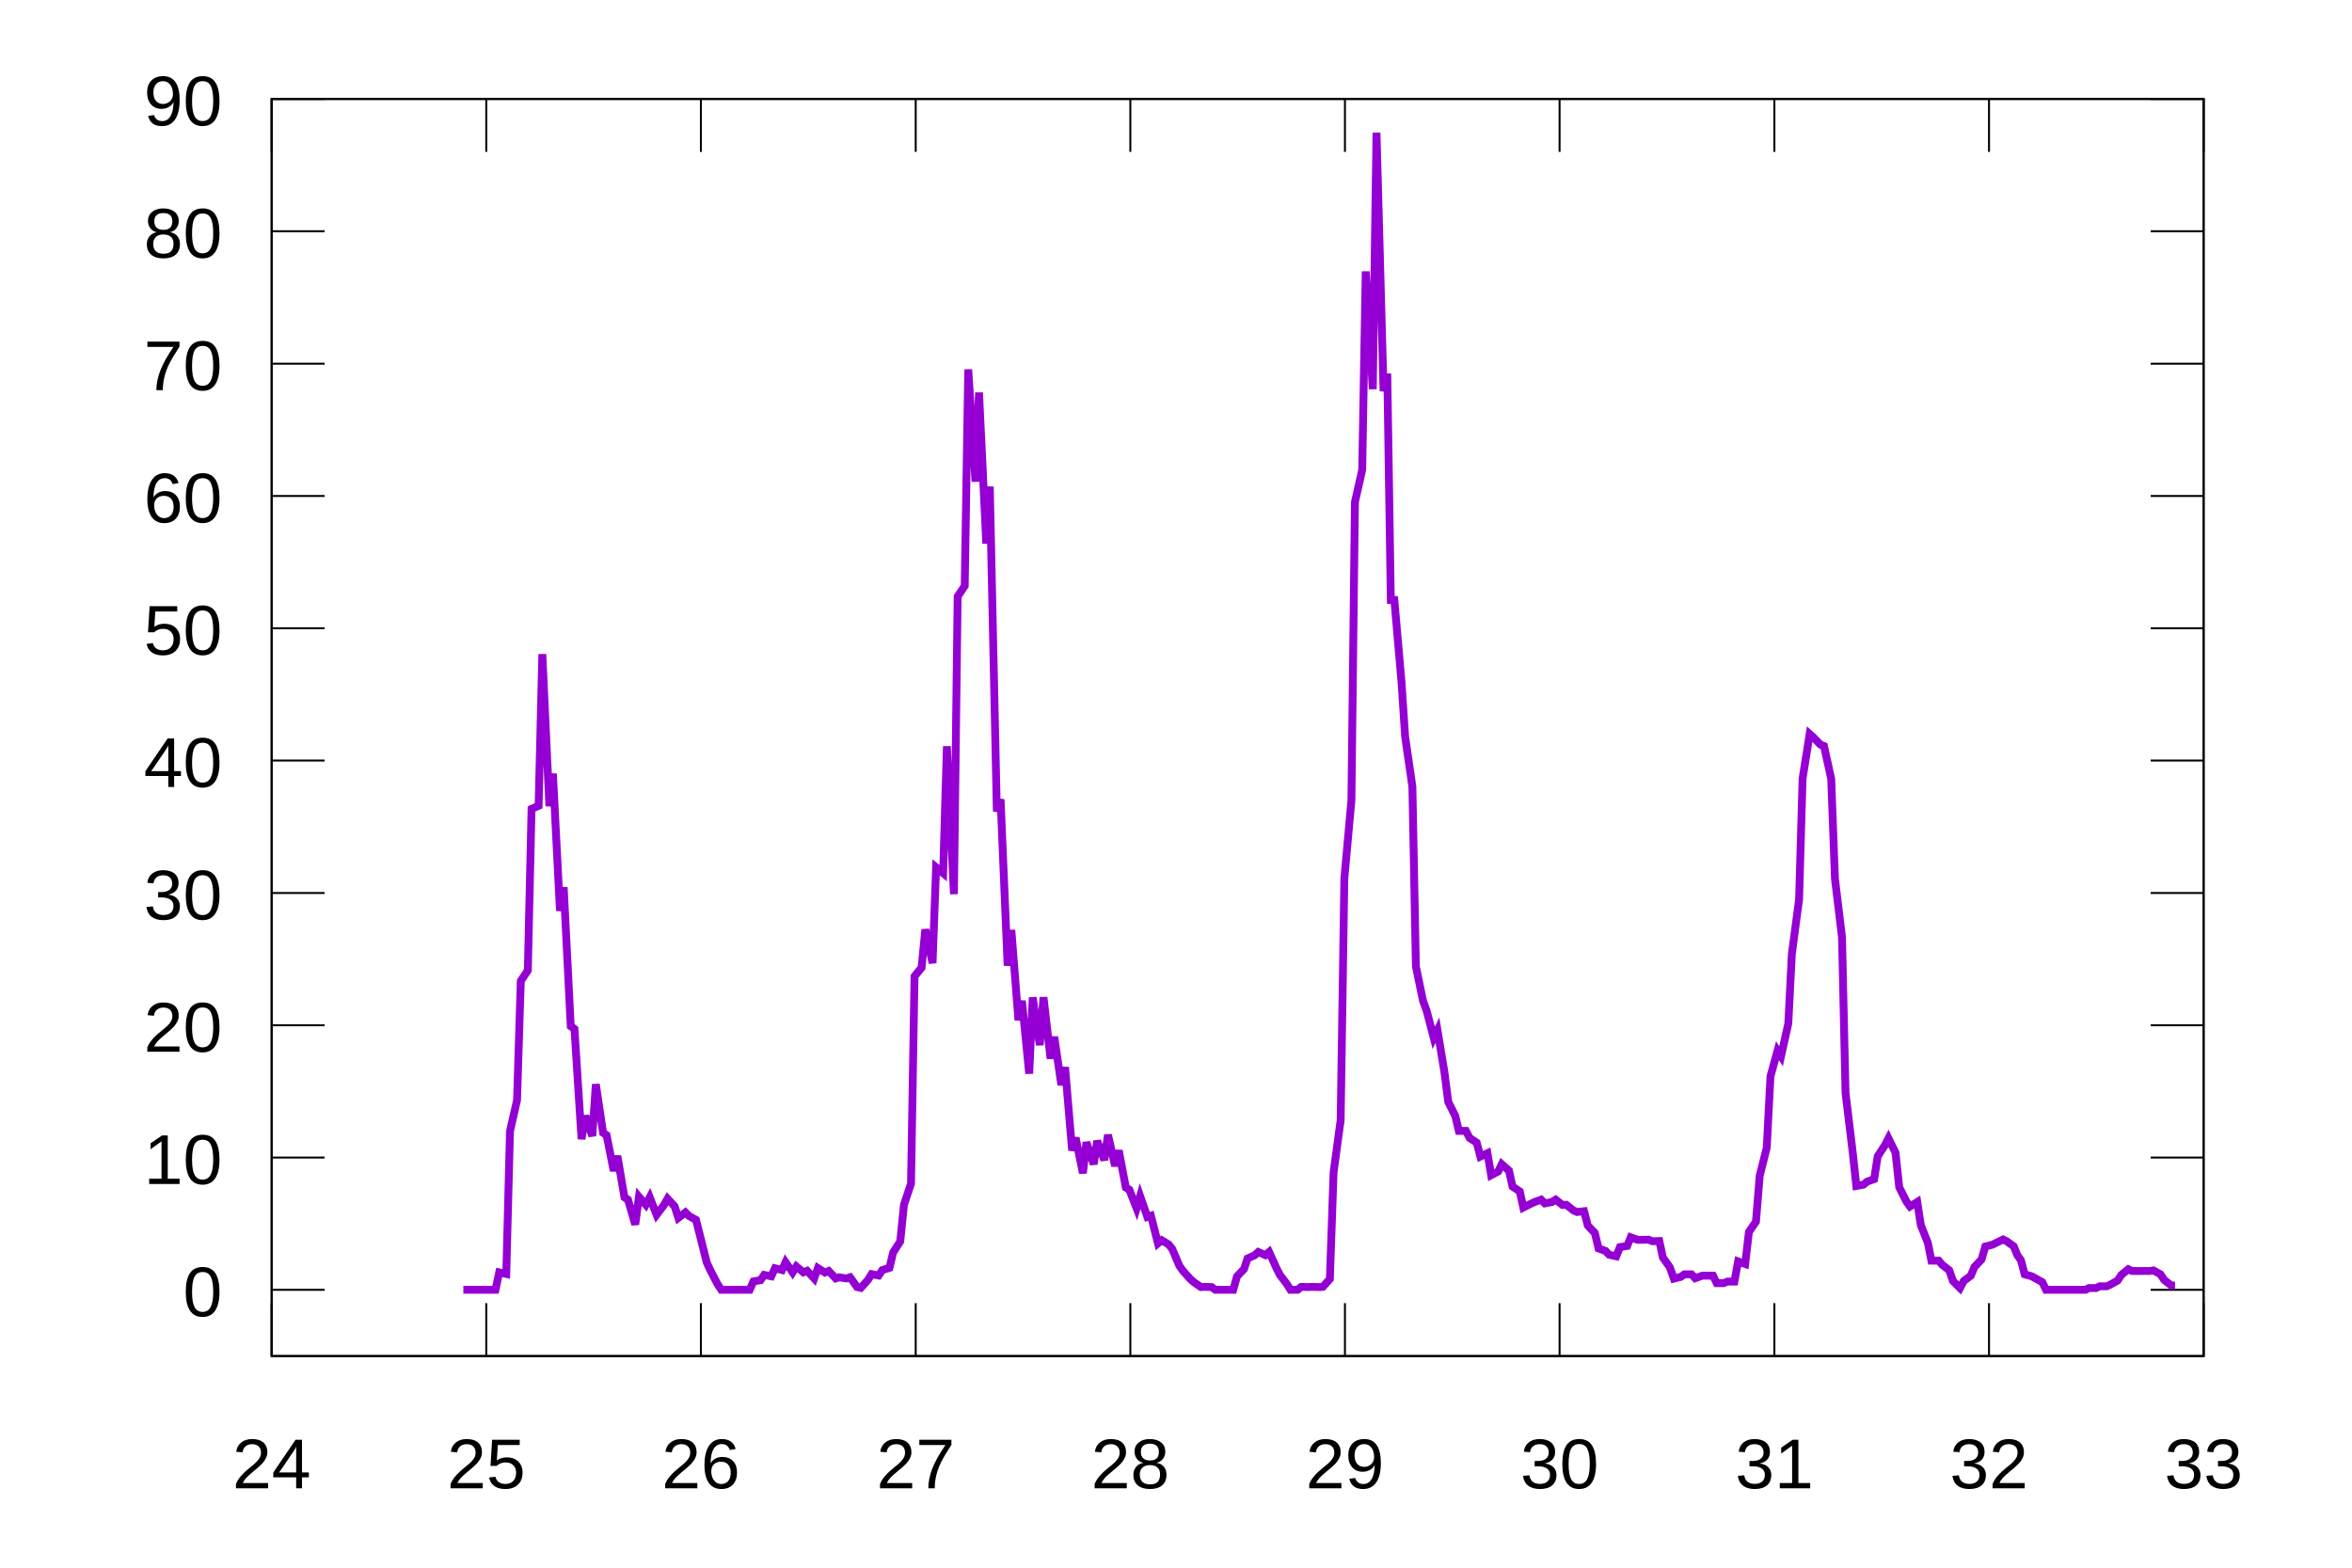
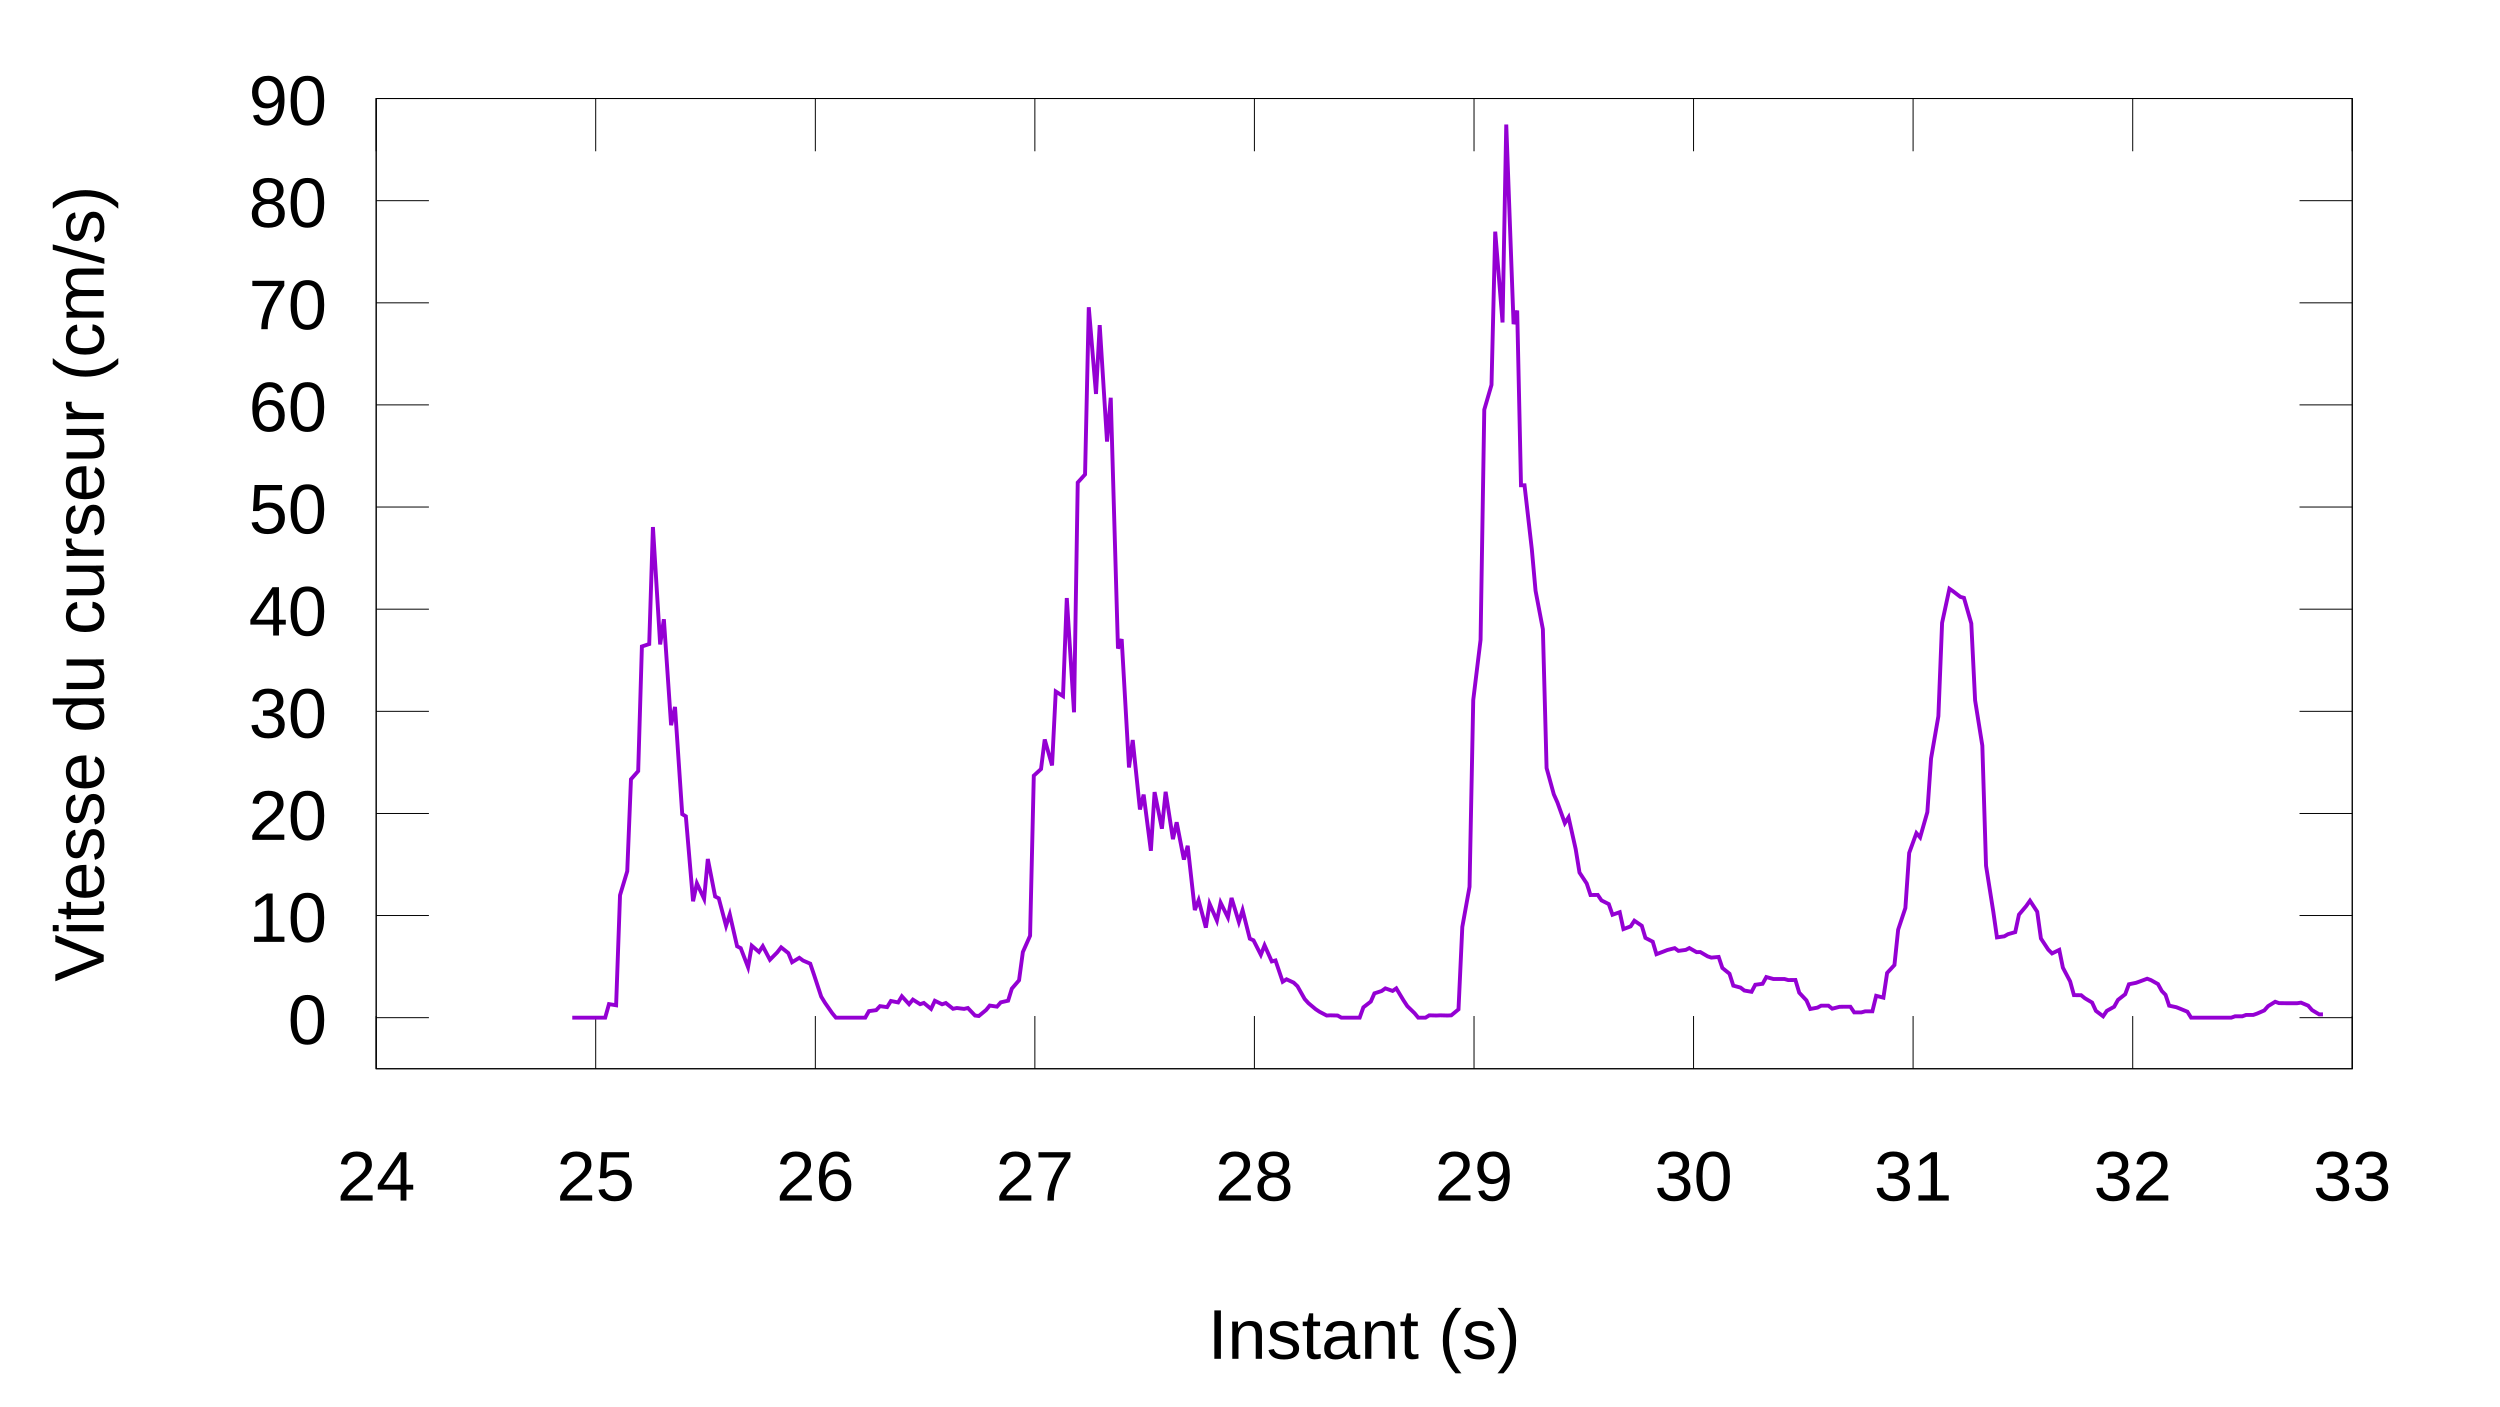
- <svg xmlns="http://www.w3.org/2000/svg" xmlns:xlink="http://www.w3.org/1999/xlink" width="1200" height="800" viewBox="0 0 1200 800">
+ <svg xmlns="http://www.w3.org/2000/svg" xmlns:xlink="http://www.w3.org/1999/xlink" width="2560" height="1440" viewBox="0 0 2560 1440">
  <g id="gnuplot_canvas">
-     <rect x="0" y="0" width="1200" height="800" fill="none" />
+     <rect x="0" y="0" width="2560" height="1440" fill="none" />
    <defs>
      <circle id="gpDot" r="0.5" stroke-width="0.5" />
-       <path id="gpPt0" stroke-width="0.074" stroke="currentColor" d="M-1,0 h2 M0,-1 v2" />
-       <path id="gpPt1" stroke-width="0.074" stroke="currentColor" d="M-1,-1 L1,1 M1,-1 L-1,1" />
-       <path id="gpPt2" stroke-width="0.074" stroke="currentColor" d="M-1,0 L1,0 M0,-1 L0,1 M-1,-1 L1,1 M-1,1 L1,-1" />
-       <rect id="gpPt3" stroke-width="0.074" stroke="currentColor" x="-1" y="-1" width="2" height="2" />
-       <rect id="gpPt4" stroke-width="0.074" stroke="currentColor" fill="currentColor" x="-1" y="-1" width="2" height="2" />
-       <circle id="gpPt5" stroke-width="0.074" stroke="currentColor" cx="0" cy="0" r="1" />
+       <path id="gpPt0" stroke-width="0.037" stroke="currentColor" d="M-1,0 h2 M0,-1 v2" />
+       <path id="gpPt1" stroke-width="0.037" stroke="currentColor" d="M-1,-1 L1,1 M1,-1 L-1,1" />
+       <path id="gpPt2" stroke-width="0.037" stroke="currentColor" d="M-1,0 L1,0 M0,-1 L0,1 M-1,-1 L1,1 M-1,1 L1,-1" />
+       <rect id="gpPt3" stroke-width="0.037" stroke="currentColor" x="-1" y="-1" width="2" height="2" />
+       <rect id="gpPt4" stroke-width="0.037" stroke="currentColor" fill="currentColor" x="-1" y="-1" width="2" height="2" />
+       <circle id="gpPt5" stroke-width="0.037" stroke="currentColor" cx="0" cy="0" r="1" />
      <use xlink:href="#gpPt5" id="gpPt6" fill="currentColor" stroke="none" />
-       <path id="gpPt7" stroke-width="0.074" stroke="currentColor" d="M0,-1.33 L-1.33,0.67 L1.33,0.67 z" />
+       <path id="gpPt7" stroke-width="0.037" stroke="currentColor" d="M0,-1.33 L-1.33,0.67 L1.33,0.67 z" />
      <use xlink:href="#gpPt7" id="gpPt8" fill="currentColor" stroke="none" />
      <use xlink:href="#gpPt7" id="gpPt9" stroke="currentColor" transform="rotate(180)" />
      <use xlink:href="#gpPt9" id="gpPt10" fill="currentColor" stroke="none" />
      <use xlink:href="#gpPt3" id="gpPt11" stroke="currentColor" transform="rotate(45)" />
      <use xlink:href="#gpPt11" id="gpPt12" fill="currentColor" stroke="none" />
-       <path id="gpPt13" stroke-width="0.074" stroke="currentColor" d="M0,1.330 L1.265,0.411 L0.782,-1.067 L-0.782,-1.076 L-1.265,0.411 z" />
+       <path id="gpPt13" stroke-width="0.037" stroke="currentColor" d="M0,1.330 L1.265,0.411 L0.782,-1.067 L-0.782,-1.076 L-1.265,0.411 z" />
      <use xlink:href="#gpPt13" id="gpPt14" fill="currentColor" stroke="none" />
      <filter id="textbox" filterUnits="objectBoundingBox" x="0" y="0" height="1" width="1">
        <feFlood flood-color="white" flood-opacity="1" result="bgnd" />
        <feComposite in="SourceGraphic" in2="bgnd" operator="atop" />
      </filter>
      <filter id="greybox" filterUnits="objectBoundingBox" x="0" y="0" height="1" width="1">
        <feFlood flood-color="lightgrey" flood-opacity="1" result="grey" />
        <feComposite in="SourceGraphic" in2="grey" operator="atop" />
      </filter>
    </defs>
    <g fill="none" color="white" stroke="currentColor" stroke-width="1.00" stroke-linecap="butt" stroke-linejoin="miter">
</g>
    <g fill="none" color="black" stroke="currentColor" stroke-width="1.00" stroke-linecap="butt" stroke-linejoin="miter">
-       <path stroke="black" d="M138.6,658.2 L165.6,658.2 M1124.3,658.2 L1097.3,658.2  " />
-       <g transform="translate(113.4,671.7)" stroke="none" fill="black" font-family="Arial" font-size="36.00" text-anchor="end">
+       <path stroke="black" d="M385.2,1042.1 L439.2,1042.1 M2408.7,1042.1 L2354.7,1042.1  " />
+       <g transform="translate(334.8,1069.1)" stroke="none" fill="black" font-family="Arial" font-size="72.00" text-anchor="end">
        <text>
          <tspan font-family="Arial"> 0</tspan>
        </text>
      </g>
    </g>
    <g fill="none" color="black" stroke="currentColor" stroke-width="1.00" stroke-linecap="butt" stroke-linejoin="miter">
-       <path stroke="black" d="M138.6,590.7 L165.6,590.7 M1124.3,590.7 L1097.3,590.7  " />
-       <g transform="translate(113.4,604.2)" stroke="none" fill="black" font-family="Arial" font-size="36.00" text-anchor="end">
+       <path stroke="black" d="M385.2,937.5 L439.2,937.5 M2408.7,937.5 L2354.7,937.5  " />
+       <g transform="translate(334.8,964.5)" stroke="none" fill="black" font-family="Arial" font-size="72.00" text-anchor="end">
        <text>
          <tspan font-family="Arial"> 10</tspan>
        </text>
      </g>
    </g>
    <g fill="none" color="black" stroke="currentColor" stroke-width="1.00" stroke-linecap="butt" stroke-linejoin="miter">
-       <path stroke="black" d="M138.6,523.2 L165.6,523.2 M1124.3,523.2 L1097.3,523.2  " />
-       <g transform="translate(113.4,536.7)" stroke="none" fill="black" font-family="Arial" font-size="36.00" text-anchor="end">
+       <path stroke="black" d="M385.2,833.0 L439.2,833.0 M2408.7,833.0 L2354.7,833.0  " />
+       <g transform="translate(334.8,860.0)" stroke="none" fill="black" font-family="Arial" font-size="72.00" text-anchor="end">
        <text>
          <tspan font-family="Arial"> 20</tspan>
        </text>
      </g>
    </g>
    <g fill="none" color="black" stroke="currentColor" stroke-width="1.00" stroke-linecap="butt" stroke-linejoin="miter">
-       <path stroke="black" d="M138.6,455.7 L165.6,455.7 M1124.3,455.7 L1097.3,455.7  " />
-       <g transform="translate(113.4,469.2)" stroke="none" fill="black" font-family="Arial" font-size="36.00" text-anchor="end">
+       <path stroke="black" d="M385.2,728.4 L439.2,728.4 M2408.7,728.4 L2354.7,728.4  " />
+       <g transform="translate(334.8,755.4)" stroke="none" fill="black" font-family="Arial" font-size="72.00" text-anchor="end">
        <text>
          <tspan font-family="Arial"> 30</tspan>
        </text>
      </g>
    </g>
    <g fill="none" color="black" stroke="currentColor" stroke-width="1.00" stroke-linecap="butt" stroke-linejoin="miter">
-       <path stroke="black" d="M138.6,388.1 L165.6,388.1 M1124.3,388.1 L1097.3,388.1  " />
-       <g transform="translate(113.4,401.6)" stroke="none" fill="black" font-family="Arial" font-size="36.00" text-anchor="end">
+       <path stroke="black" d="M385.2,623.8 L439.2,623.8 M2408.7,623.8 L2354.7,623.8  " />
+       <g transform="translate(334.8,650.8)" stroke="none" fill="black" font-family="Arial" font-size="72.00" text-anchor="end">
        <text>
          <tspan font-family="Arial"> 40</tspan>
        </text>
      </g>
    </g>
    <g fill="none" color="black" stroke="currentColor" stroke-width="1.00" stroke-linecap="butt" stroke-linejoin="miter">
-       <path stroke="black" d="M138.6,320.6 L165.6,320.6 M1124.3,320.6 L1097.3,320.6  " />
-       <g transform="translate(113.4,334.1)" stroke="none" fill="black" font-family="Arial" font-size="36.00" text-anchor="end">
+       <path stroke="black" d="M385.2,519.2 L439.2,519.2 M2408.7,519.2 L2354.7,519.2  " />
+       <g transform="translate(334.8,546.2)" stroke="none" fill="black" font-family="Arial" font-size="72.00" text-anchor="end">
        <text>
          <tspan font-family="Arial"> 50</tspan>
        </text>
      </g>
    </g>
    <g fill="none" color="black" stroke="currentColor" stroke-width="1.00" stroke-linecap="butt" stroke-linejoin="miter">
-       <path stroke="black" d="M138.6,253.1 L165.6,253.1 M1124.3,253.1 L1097.3,253.1  " />
-       <g transform="translate(113.4,266.6)" stroke="none" fill="black" font-family="Arial" font-size="36.00" text-anchor="end">
+       <path stroke="black" d="M385.2,414.6 L439.2,414.6 M2408.7,414.6 L2354.7,414.6  " />
+       <g transform="translate(334.8,441.6)" stroke="none" fill="black" font-family="Arial" font-size="72.00" text-anchor="end">
        <text>
          <tspan font-family="Arial"> 60</tspan>
        </text>
      </g>
    </g>
    <g fill="none" color="black" stroke="currentColor" stroke-width="1.00" stroke-linecap="butt" stroke-linejoin="miter">
-       <path stroke="black" d="M138.6,185.6 L165.6,185.6 M1124.3,185.6 L1097.3,185.6  " />
-       <g transform="translate(113.4,199.1)" stroke="none" fill="black" font-family="Arial" font-size="36.00" text-anchor="end">
+       <path stroke="black" d="M385.2,310.1 L439.2,310.1 M2408.7,310.1 L2354.7,310.1  " />
+       <g transform="translate(334.8,337.1)" stroke="none" fill="black" font-family="Arial" font-size="72.00" text-anchor="end">
        <text>
          <tspan font-family="Arial"> 70</tspan>
        </text>
      </g>
    </g>
    <g fill="none" color="black" stroke="currentColor" stroke-width="1.00" stroke-linecap="butt" stroke-linejoin="miter">
-       <path stroke="black" d="M138.6,118.0 L165.6,118.0 M1124.3,118.0 L1097.3,118.0  " />
-       <g transform="translate(113.4,131.5)" stroke="none" fill="black" font-family="Arial" font-size="36.00" text-anchor="end">
+       <path stroke="black" d="M385.2,205.5 L439.2,205.5 M2408.7,205.5 L2354.7,205.5  " />
+       <g transform="translate(334.8,232.5)" stroke="none" fill="black" font-family="Arial" font-size="72.00" text-anchor="end">
        <text>
          <tspan font-family="Arial"> 80</tspan>
        </text>
      </g>
    </g>
    <g fill="none" color="black" stroke="currentColor" stroke-width="1.00" stroke-linecap="butt" stroke-linejoin="miter">
-       <path stroke="black" d="M138.6,50.5 L165.6,50.5 M1124.3,50.5 L1097.3,50.5  " />
-       <g transform="translate(113.4,64.0)" stroke="none" fill="black" font-family="Arial" font-size="36.00" text-anchor="end">
+       <path stroke="black" d="M385.2,100.9 L439.2,100.9 M2408.7,100.9 L2354.7,100.9  " />
+       <g transform="translate(334.8,127.9)" stroke="none" fill="black" font-family="Arial" font-size="72.00" text-anchor="end">
        <text>
          <tspan font-family="Arial"> 90</tspan>
        </text>
      </g>
    </g>
    <g fill="none" color="black" stroke="currentColor" stroke-width="1.00" stroke-linecap="butt" stroke-linejoin="miter">
-       <path stroke="black" d="M138.6,692.0 L138.6,665.0 M138.6,50.5 L138.6,77.5  " />
-       <g transform="translate(138.6,759.5)" stroke="none" fill="black" font-family="Arial" font-size="36.00" text-anchor="middle">
+       <path stroke="black" d="M385.2,1094.4 L385.2,1040.4 M385.2,100.9 L385.2,154.9  " />
+       <g transform="translate(385.2,1229.4)" stroke="none" fill="black" font-family="Arial" font-size="72.00" text-anchor="middle">
        <text>
          <tspan font-family="Arial"> 24</tspan>
        </text>
      </g>
    </g>
    <g fill="none" color="black" stroke="currentColor" stroke-width="1.00" stroke-linecap="butt" stroke-linejoin="miter">
-       <path stroke="black" d="M248.1,692.0 L248.1,665.0 M248.1,50.5 L248.1,77.5  " />
-       <g transform="translate(248.1,759.5)" stroke="none" fill="black" font-family="Arial" font-size="36.00" text-anchor="middle">
+       <path stroke="black" d="M610.0,1094.4 L610.0,1040.4 M610.0,100.9 L610.0,154.9  " />
+       <g transform="translate(610.0,1229.4)" stroke="none" fill="black" font-family="Arial" font-size="72.00" text-anchor="middle">
        <text>
          <tspan font-family="Arial"> 25</tspan>
        </text>
      </g>
    </g>
    <g fill="none" color="black" stroke="currentColor" stroke-width="1.00" stroke-linecap="butt" stroke-linejoin="miter">
-       <path stroke="black" d="M357.6,692.0 L357.6,665.0 M357.6,50.5 L357.6,77.5  " />
-       <g transform="translate(357.6,759.5)" stroke="none" fill="black" font-family="Arial" font-size="36.00" text-anchor="middle">
+       <path stroke="black" d="M834.9,1094.4 L834.9,1040.4 M834.9,100.9 L834.9,154.9  " />
+       <g transform="translate(834.9,1229.4)" stroke="none" fill="black" font-family="Arial" font-size="72.00" text-anchor="middle">
        <text>
          <tspan font-family="Arial"> 26</tspan>
        </text>
      </g>
    </g>
    <g fill="none" color="black" stroke="currentColor" stroke-width="1.00" stroke-linecap="butt" stroke-linejoin="miter">
-       <path stroke="black" d="M467.2,692.0 L467.2,665.0 M467.2,50.5 L467.2,77.5  " />
-       <g transform="translate(467.2,759.5)" stroke="none" fill="black" font-family="Arial" font-size="36.00" text-anchor="middle">
+       <path stroke="black" d="M1059.7,1094.4 L1059.7,1040.4 M1059.7,100.9 L1059.7,154.9  " />
+       <g transform="translate(1059.7,1229.4)" stroke="none" fill="black" font-family="Arial" font-size="72.00" text-anchor="middle">
        <text>
          <tspan font-family="Arial"> 27</tspan>
        </text>
      </g>
    </g>
    <g fill="none" color="black" stroke="currentColor" stroke-width="1.00" stroke-linecap="butt" stroke-linejoin="miter">
-       <path stroke="black" d="M576.7,692.0 L576.7,665.0 M576.7,50.5 L576.7,77.5  " />
-       <g transform="translate(576.7,759.5)" stroke="none" fill="black" font-family="Arial" font-size="36.00" text-anchor="middle">
+       <path stroke="black" d="M1284.5,1094.4 L1284.5,1040.4 M1284.5,100.9 L1284.5,154.9  " />
+       <g transform="translate(1284.5,1229.4)" stroke="none" fill="black" font-family="Arial" font-size="72.00" text-anchor="middle">
        <text>
          <tspan font-family="Arial"> 28</tspan>
        </text>
      </g>
    </g>
    <g fill="none" color="black" stroke="currentColor" stroke-width="1.00" stroke-linecap="butt" stroke-linejoin="miter">
-       <path stroke="black" d="M686.2,692.0 L686.2,665.0 M686.2,50.5 L686.2,77.5  " />
-       <g transform="translate(686.2,759.5)" stroke="none" fill="black" font-family="Arial" font-size="36.00" text-anchor="middle">
+       <path stroke="black" d="M1509.4,1094.4 L1509.4,1040.4 M1509.4,100.9 L1509.4,154.9  " />
+       <g transform="translate(1509.4,1229.4)" stroke="none" fill="black" font-family="Arial" font-size="72.00" text-anchor="middle">
        <text>
          <tspan font-family="Arial"> 29</tspan>
        </text>
      </g>
    </g>
    <g fill="none" color="black" stroke="currentColor" stroke-width="1.00" stroke-linecap="butt" stroke-linejoin="miter">
-       <path stroke="black" d="M795.7,692.0 L795.7,665.0 M795.7,50.5 L795.7,77.5  " />
-       <g transform="translate(795.7,759.5)" stroke="none" fill="black" font-family="Arial" font-size="36.00" text-anchor="middle">
+       <path stroke="black" d="M1734.2,1094.4 L1734.2,1040.4 M1734.2,100.9 L1734.2,154.9  " />
+       <g transform="translate(1734.2,1229.4)" stroke="none" fill="black" font-family="Arial" font-size="72.00" text-anchor="middle">
        <text>
          <tspan font-family="Arial"> 30</tspan>
        </text>
      </g>
    </g>
    <g fill="none" color="black" stroke="currentColor" stroke-width="1.00" stroke-linecap="butt" stroke-linejoin="miter">
-       <path stroke="black" d="M905.3,692.0 L905.3,665.0 M905.3,50.5 L905.3,77.5  " />
-       <g transform="translate(905.3,759.5)" stroke="none" fill="black" font-family="Arial" font-size="36.00" text-anchor="middle">
+       <path stroke="black" d="M1959.0,1094.4 L1959.0,1040.4 M1959.0,100.9 L1959.0,154.9  " />
+       <g transform="translate(1959.0,1229.4)" stroke="none" fill="black" font-family="Arial" font-size="72.00" text-anchor="middle">
        <text>
          <tspan font-family="Arial"> 31</tspan>
        </text>
      </g>
    </g>
    <g fill="none" color="black" stroke="currentColor" stroke-width="1.00" stroke-linecap="butt" stroke-linejoin="miter">
-       <path stroke="black" d="M1014.8,692.0 L1014.8,665.0 M1014.8,50.5 L1014.8,77.5  " />
-       <g transform="translate(1014.8,759.5)" stroke="none" fill="black" font-family="Arial" font-size="36.00" text-anchor="middle">
+       <path stroke="black" d="M2183.9,1094.4 L2183.9,1040.4 M2183.9,100.9 L2183.9,154.9  " />
+       <g transform="translate(2183.9,1229.4)" stroke="none" fill="black" font-family="Arial" font-size="72.00" text-anchor="middle">
        <text>
          <tspan font-family="Arial"> 32</tspan>
        </text>
      </g>
    </g>
    <g fill="none" color="black" stroke="currentColor" stroke-width="1.00" stroke-linecap="butt" stroke-linejoin="miter">
-       <path stroke="black" d="M1124.3,692.0 L1124.3,665.0 M1124.3,50.5 L1124.3,77.5  " />
-       <g transform="translate(1124.3,759.5)" stroke="none" fill="black" font-family="Arial" font-size="36.00" text-anchor="middle">
+       <path stroke="black" d="M2408.7,1094.4 L2408.7,1040.4 M2408.7,100.9 L2408.7,154.9  " />
+       <g transform="translate(2408.7,1229.4)" stroke="none" fill="black" font-family="Arial" font-size="72.00" text-anchor="middle">
        <text>
          <tspan font-family="Arial"> 33</tspan>
        </text>
      </g>
    </g>
    <g fill="none" color="black" stroke="currentColor" stroke-width="1.00" stroke-linecap="butt" stroke-linejoin="miter">
</g>
    <g fill="none" color="black" stroke="currentColor" stroke-width="1.00" stroke-linecap="butt" stroke-linejoin="miter">
-       <path stroke="black" d="M138.6,50.5 L138.6,692.0 L1124.3,692.0 L1124.3,50.5 L138.6,50.5 Z  " />
+       <path stroke="black" d="M385.2,100.9 L385.2,1094.4 L2408.7,1094.4 L2408.7,100.9 L385.2,100.9 Z  " />
+     </g>
+     <g fill="none" color="black" stroke="currentColor" stroke-width="1.00" stroke-linecap="butt" stroke-linejoin="miter">
+       <g transform="translate(106.2,597.7) rotate(270)" stroke="none" fill="black" font-family="Arial" font-size="72.00" text-anchor="middle">
+         <text>
+           <tspan font-family="Arial">Vitesse du curseur (cm/s)</tspan>
+         </text>
+       </g>
+     </g>
+     <g fill="none" color="black" stroke="currentColor" stroke-width="1.00" stroke-linecap="butt" stroke-linejoin="miter">
+       <g transform="translate(1396.9,1391.4)" stroke="none" fill="black" font-family="Arial" font-size="72.00" text-anchor="middle">
+         <text>
+           <tspan font-family="Arial">Instant (s)</tspan>
+         </text>
+       </g>
    </g>
    <g fill="none" color="black" stroke="currentColor" stroke-width="1.00" stroke-linecap="butt" stroke-linejoin="miter">
</g>
    <g id="gnuplot_plot_1">
-       <g fill="none" color="white" stroke="black" stroke-width="4.00" stroke-linecap="butt" stroke-linejoin="miter">
+       <g fill="none" color="white" stroke="currentColor" stroke-width="4.00" stroke-linecap="butt" stroke-linejoin="miter">
</g>
      <g fill="none" color="black" stroke="currentColor" stroke-width="4.00" stroke-linecap="butt" stroke-linejoin="miter">
-         <path stroke="rgb(148,   0, 211)" d="M236.4,658.2 L238.2,658.2 L241.8,658.2 L243.7,658.2 L247.3,658.2 L249.2,658.2 L252.8,658.2 L254.7,649.3   L258.3,650.1 L260.2,577.3 L263.8,561.4 L265.7,500.6 L269.3,495.2 L271.2,412.8 L274.8,411.2 L276.7,333.8   L280.3,411.4 L282.1,394.8 L285.7,464.8 L287.6,452.8 L291.2,523.7 L293.1,525.1 L296.7,581.3 L298.6,569.4   L302.2,579.7 L304.0,553.3 L307.7,578.1 L309.5,579.3 L313.1,597.5 L315.0,589.9 L318.6,611.0 L320.4,612.2   L324.1,624.9 L326.0,610.7 L329.5,614.8 L331.5,611.0 L335.0,619.9 L338.7,615.0 L340.6,611.7 L344.2,615.6   L346.1,621.5 L349.7,618.7 L351.5,620.5 L355.1,622.5 L357.0,630.0 L360.6,644.3 L362.5,648.4 L366.1,655.3   L368.0,658.2 L371.6,658.2 L373.4,658.2 L377.0,658.2 L378.9,658.2 L382.5,658.2 L384.4,653.9 L388.0,653.3   L389.9,650.6 L393.5,651.3 L395.4,647.2 L399.0,648.1 L400.8,644.1 L404.4,649.3 L406.3,646.3 L409.9,649.3   L411.8,648.5 L415.4,652.4 L417.3,647.1 L420.9,649.4 L422.8,648.6 L426.4,652.4 L428.2,651.8 L431.8,652.4   L433.7,651.8 L437.3,656.8 L439.2,657.2 L442.8,653.2 L444.7,650.2 L448.3,650.9 L450.2,648.1 L453.8,647.0   L455.7,639.1 L459.3,633.5 L461.2,614.8 L464.8,604.0 L466.6,498.2 L470.2,493.8 L472.1,474.3 L475.8,491.5   L477.6,442.6 L481.2,445.6 L483.1,380.8 L486.7,456.3 L488.6,304.4 L492.2,299.0 L494.0,188.5 L497.7,245.8   L499.5,200.3 L503.2,277.4 L505.0,248.3 L508.6,414.1 L510.5,407.9 L514.1,492.8 L516.0,474.6 L519.6,520.6   L521.4,510.7 L525.1,547.9 L526.9,509.0 L530.5,533.3 L532.4,508.9 L536.0,540.2 L537.9,529.1 L541.5,553.7   L543.4,544.6 L547.0,587.1 L548.8,580.6 L552.5,598.7 L554.3,582.9 L558.0,594.1 L559.8,582.2 L563.4,592.0   L565.3,579.1 L568.9,595.0 L570.8,587.1 L574.4,606.0 L576.2,607.1 L579.9,616.6 L581.7,610.4 L585.4,621.0   L587.2,620.4 L590.8,634.5 L592.7,632.9 L596.3,635.1 L598.1,637.4 L601.7,645.9 L603.6,648.6 L607.2,652.6   L609.1,654.3 L612.7,656.8 L614.6,656.7 L618.2,656.8 L620.1,658.2 L623.7,658.2 L625.6,658.2 L629.2,658.2   L631.1,651.4 L634.7,647.6 L636.5,642.2 L640.1,640.6 L642.0,638.9 L645.6,640.5 L647.5,638.9 L651.1,646.8   L653.0,650.6 L656.6,655.3 L658.4,658.2 L662.0,658.2 L663.9,656.7 L667.5,656.8 L669.4,656.7 L673.0,656.8   L674.9,656.7 L678.5,652.7 L680.4,598.2 L684.0,571.7 L685.9,448.2 L689.5,408.4 L691.3,256.2 L695.0,239.8   L696.8,138.5 L700.4,198.6 L702.3,67.7 L705.9,199.6 L707.8,190.7 L709.6,306.2 L711.4,306.2 L715.1,348.6   L716.9,375.9 L720.6,401.4 L722.4,493.2 L726.0,510.6 L727.9,515.9 L731.5,529.6 L733.4,525.7 L736.9,546.8   L738.9,562.3 L742.5,569.5 L744.3,577.1 L747.9,577.1 L749.8,580.7 L753.4,583.1 L755.3,590.2 L758.9,588.5   L760.8,599.7 L764.4,597.8 L766.2,594.1 L769.9,597.4 L771.7,605.5 L775.4,608.0 L777.2,616.2 L780.8,614.4   L782.7,613.5 L786.3,612.2 L788.2,614.1 L791.8,613.4 L793.7,612.2 L797.2,614.9 L799.1,614.8 L802.8,617.7   L804.6,618.5 L808.2,618.1 L810.1,625.4 L813.7,629.2 L815.6,637.1 L819.2,638.4 L821.0,640.3 L824.6,641.1   L826.5,636.4 L830.2,635.8 L832.0,631.4 L835.6,632.7 L837.5,632.7 L841.1,632.6 L843.0,633.4 L846.6,633.3   L848.4,641.7 L852.0,646.8 L854.0,652.5 L857.5,651.6 L859.4,650.3 L863.0,650.3 L864.9,652.3 L868.5,651.0   L870.4,651.0 L874.0,651.0 L875.9,654.8 L879.4,654.8 L881.4,654.0 L884.9,654.0 L886.8,643.7 L890.4,645.0   L892.3,628.7 L895.9,623.4 L897.8,600.0 L901.4,585.7 L903.3,549.3 L906.9,536.2 L908.7,539.0 L912.4,522.3   L914.2,486.9 L917.9,458.9 L919.7,397.2 L923.3,374.6 L925.2,376.3 L928.8,380.0 L930.6,380.7 L934.3,397.5   L936.2,448.4 L939.8,478.3 L941.6,557.8 L945.3,588.4 L947.1,605.2 L950.8,604.5 L952.6,603.0 L956.2,601.7   L958.0,590.1 L961.7,584.4 L963.5,580.9 L967.1,588.2 L969.0,605.9 L972.7,613.2 L974.5,615.7 L978.2,613.4   L980.0,625.2 L983.6,634.2 L985.4,643.3 L989.1,643.3 L990.9,645.4 L994.5,648.2 L996.4,653.7 L1000.0,657.3   L1001.9,653.7 L1005.5,651.0 L1007.4,646.5 L1011.0,642.7 L1012.9,636.1 L1016.5,635.2 L1018.3,634.3 L1022.0,632.5   L1023.8,633.4 L1027.4,636.0 L1029.3,640.6 L1031.1,643.1 L1033.0,650.3 L1036.6,651.3 L1038.4,652.3 L1042.0,654.3   L1043.9,658.2 L1047.5,658.2 L1049.4,658.2 L1053.0,658.2 L1054.9,658.2 L1058.5,658.2 L1060.4,658.2 L1064.0,658.2   L1065.8,657.3 L1069.4,657.3 L1071.3,656.4 L1074.9,656.4 L1076.8,655.5 L1080.4,653.5 L1082.3,650.6 L1085.9,647.7   L1087.7,648.6 L1091.4,648.6 L1093.3,648.6 L1096.8,648.6 L1098.7,648.3 L1102.3,650.3 L1104.2,653.2 L1107.8,656.0   L1109.7,656.0  " />
+         <path stroke="rgb(148,   0, 211)" d="M586.0,1042.1 L589.7,1042.1 L597.1,1042.1 L601.0,1042.1 L608.4,1042.1 L612.3,1042.1 L619.7,1042.1 L623.6,1028.2   L630.9,1029.4 L634.9,916.7 L642.3,892.1 L646.1,798.0 L653.5,789.6 L657.3,662.0 L664.8,659.5 L668.6,539.7   L676.0,659.9 L679.8,634.1 L687.2,742.6 L691.2,723.9 L698.6,833.7 L702.3,835.9 L709.7,922.9 L713.6,904.5   L721.0,920.4 L724.8,879.6 L732.3,918.0 L736.0,919.9 L743.5,948.1 L747.3,936.3 L754.8,969.0 L758.5,970.9   L766.0,990.4 L769.8,968.4 L777.2,974.8 L781.1,968.9 L788.4,982.8 L795.9,975.2 L799.9,970.1 L807.3,976.0   L811.1,985.3 L818.5,980.8 L822.3,983.6 L829.7,986.8 L833.6,998.3 L840.9,1020.5 L844.8,1026.9 L852.2,1037.5   L856.0,1042.1 L863.4,1042.1 L867.3,1042.1 L874.7,1042.1 L878.6,1042.1 L886.0,1042.1 L889.8,1035.4 L897.2,1034.4   L901.1,1030.3 L908.4,1031.3 L912.3,1025.0 L919.7,1026.5 L923.5,1020.2 L930.9,1028.3 L934.8,1023.6 L942.2,1028.3   L946.0,1027.0 L953.4,1033.1 L957.3,1024.8 L964.7,1028.4 L968.5,1027.1 L975.9,1033.0 L979.8,1032.2 L987.2,1033.1   L991.1,1032.2 L998.4,1039.9 L1002.3,1040.4 L1009.8,1034.2 L1013.5,1029.7 L1020.9,1030.8 L1024.8,1026.4 L1032.3,1024.7   L1036.1,1012.4 L1043.5,1003.8 L1047.4,974.9 L1054.8,958.2 L1058.6,794.3 L1066.0,787.5 L1069.8,757.2 L1077.3,783.8   L1081.1,708.1 L1088.5,712.8 L1092.4,612.4 L1099.8,729.4 L1103.6,494.1 L1111.1,485.8 L1114.9,314.6 L1122.3,403.4   L1126.1,332.9 L1133.6,452.2 L1137.4,407.3 L1144.8,664.1 L1148.6,654.5 L1156.1,785.9 L1159.9,757.8 L1167.3,828.9   L1171.1,813.7 L1178.5,871.2 L1182.3,811.1 L1189.8,848.6 L1193.6,810.8 L1201.1,859.3 L1204.9,842.0 L1212.3,880.2   L1216.2,866.1 L1223.5,931.9 L1227.4,921.8 L1234.8,949.9 L1238.6,925.4 L1246.1,942.7 L1249.9,924.3 L1257.4,939.5   L1261.1,919.5 L1268.6,944.2 L1272.4,932.0 L1279.8,961.2 L1283.6,962.9 L1291.1,977.7 L1294.9,968.0 L1302.3,984.5   L1306.1,983.5 L1313.5,1005.3 L1317.4,1002.8 L1324.7,1006.2 L1328.6,1009.9 L1336.0,1023.0 L1339.8,1027.2 L1347.2,1033.4   L1351.1,1036.0 L1358.5,1039.9 L1362.3,1039.7 L1369.7,1039.9 L1373.6,1042.1 L1381.0,1042.1 L1384.9,1042.1 L1392.3,1042.1   L1396.1,1031.5 L1403.7,1025.6 L1407.4,1017.2 L1414.8,1014.8 L1418.6,1012.1 L1426.0,1014.7 L1429.8,1012.1 L1437.2,1024.4   L1441.1,1030.3 L1448.5,1037.5 L1452.3,1042.1 L1459.7,1042.1 L1463.6,1039.7 L1471.0,1039.9 L1474.8,1039.7 L1482.3,1039.9   L1486.1,1039.7 L1493.5,1033.6 L1497.4,949.2 L1504.8,908.1 L1508.6,716.8 L1516.1,655.2 L1519.9,419.5 L1527.3,394.1   L1531.1,237.2 L1538.6,330.2 L1542.4,127.5 L1549.9,331.9 L1553.6,318.0 L1557.5,496.9 L1561.1,496.9 L1568.6,562.6   L1572.4,604.9 L1579.9,644.3 L1583.7,786.5 L1591.1,813.4 L1594.8,821.7 L1602.4,842.9 L1606.2,836.9 L1613.5,869.5   L1617.4,893.5 L1624.8,904.7 L1628.7,916.5 L1636.1,916.4 L1639.9,922.0 L1647.4,925.8 L1651.2,936.7 L1658.6,934.1   L1662.4,951.4 L1669.8,948.6 L1673.6,942.8 L1681.2,948.0 L1684.9,960.4 L1692.4,964.3 L1696.2,977.1 L1703.6,974.3   L1707.4,972.8 L1714.9,970.9 L1718.7,973.7 L1726.2,972.7 L1729.9,970.8 L1737.3,975.0 L1741.1,974.9 L1748.6,979.3   L1752.4,980.6 L1759.9,979.9 L1763.7,991.2 L1771.0,997.1 L1774.9,1009.3 L1782.3,1011.3 L1786.2,1014.3 L1793.6,1015.6   L1797.4,1008.4 L1804.9,1007.4 L1808.7,1000.5 L1816.0,1002.5 L1819.9,1002.5 L1827.3,1002.5 L1831.2,1003.6 L1838.5,1003.5   L1842.4,1016.5 L1849.8,1024.4 L1853.7,1033.2 L1861.1,1031.8 L1864.9,1029.8 L1872.3,1029.8 L1876.2,1032.9 L1883.6,1031.0   L1887.4,1030.9 L1894.8,1030.9 L1898.7,1036.7 L1906.0,1036.7 L1910.0,1035.6 L1917.3,1035.6 L1921.2,1019.7 L1928.6,1021.6   L1932.4,996.3 L1939.9,988.2 L1943.7,952.0 L1951.1,929.8 L1955.0,873.4 L1962.4,853.1 L1966.2,857.5 L1973.6,831.6   L1977.4,776.7 L1984.9,733.4 L1988.7,637.8 L1996.2,602.9 L2000.0,605.5 L2007.4,611.2 L2011.1,612.2 L2018.6,638.4   L2022.5,717.1 L2029.9,763.5 L2033.7,886.5 L2041.2,934.0 L2044.9,959.9 L2052.4,958.8 L2056.2,956.6 L2063.6,954.5   L2067.4,936.6 L2074.9,927.7 L2078.7,922.3 L2086.1,933.6 L2089.9,961.0 L2097.4,972.4 L2101.3,976.3 L2108.7,972.7   L2112.4,990.9 L2119.8,1004.9 L2123.7,1019.0 L2131.1,1019.1 L2134.9,1022.2 L2142.3,1026.6 L2146.2,1035.1 L2153.6,1040.7   L2157.4,1035.1 L2164.9,1030.9 L2168.8,1023.9 L2176.2,1018.1 L2180.0,1007.9 L2187.3,1006.4 L2191.2,1005.0 L2198.7,1002.2   L2202.5,1003.6 L2209.8,1007.7 L2213.7,1014.8 L2217.5,1018.7 L2221.2,1029.8 L2228.6,1031.4 L2232.4,1032.9 L2239.9,1036.0   L2243.7,1042.1 L2251.1,1042.1 L2255.0,1042.1 L2262.3,1042.1 L2266.2,1042.1 L2273.6,1042.1 L2277.4,1042.1 L2284.8,1042.1   L2288.7,1040.7 L2296.1,1040.7 L2300.0,1039.3 L2307.3,1039.3 L2311.3,1037.9 L2318.6,1034.7 L2322.5,1030.3 L2329.8,1025.8   L2333.7,1027.2 L2341.1,1027.3 L2345.0,1027.3 L2352.3,1027.3 L2356.2,1026.7 L2363.6,1029.8 L2367.5,1034.3 L2374.8,1038.7   L2378.7,1038.7  " />
      </g>
    </g>
    <g fill="none" color="white" stroke="rgb(148,   0, 211)" stroke-width="2.00" stroke-linecap="butt" stroke-linejoin="miter">
</g>
    <g fill="none" color="black" stroke="currentColor" stroke-width="2.00" stroke-linecap="butt" stroke-linejoin="miter">
</g>
    <g fill="none" color="black" stroke="black" stroke-width="1.00" stroke-linecap="butt" stroke-linejoin="miter">
</g>
    <g fill="none" color="black" stroke="currentColor" stroke-width="1.00" stroke-linecap="butt" stroke-linejoin="miter">
-       <path stroke="black" d="M138.6,50.5 L138.6,692.0 L1124.3,692.0 L1124.3,50.5 L138.6,50.5 Z  " />
+       <path stroke="black" d="M385.2,100.9 L385.2,1094.4 L2408.7,1094.4 L2408.7,100.9 L385.2,100.9 Z  " />
    </g>
    <g fill="none" color="black" stroke="currentColor" stroke-width="1.00" stroke-linecap="butt" stroke-linejoin="miter">
</g>
  </g>
</svg>
